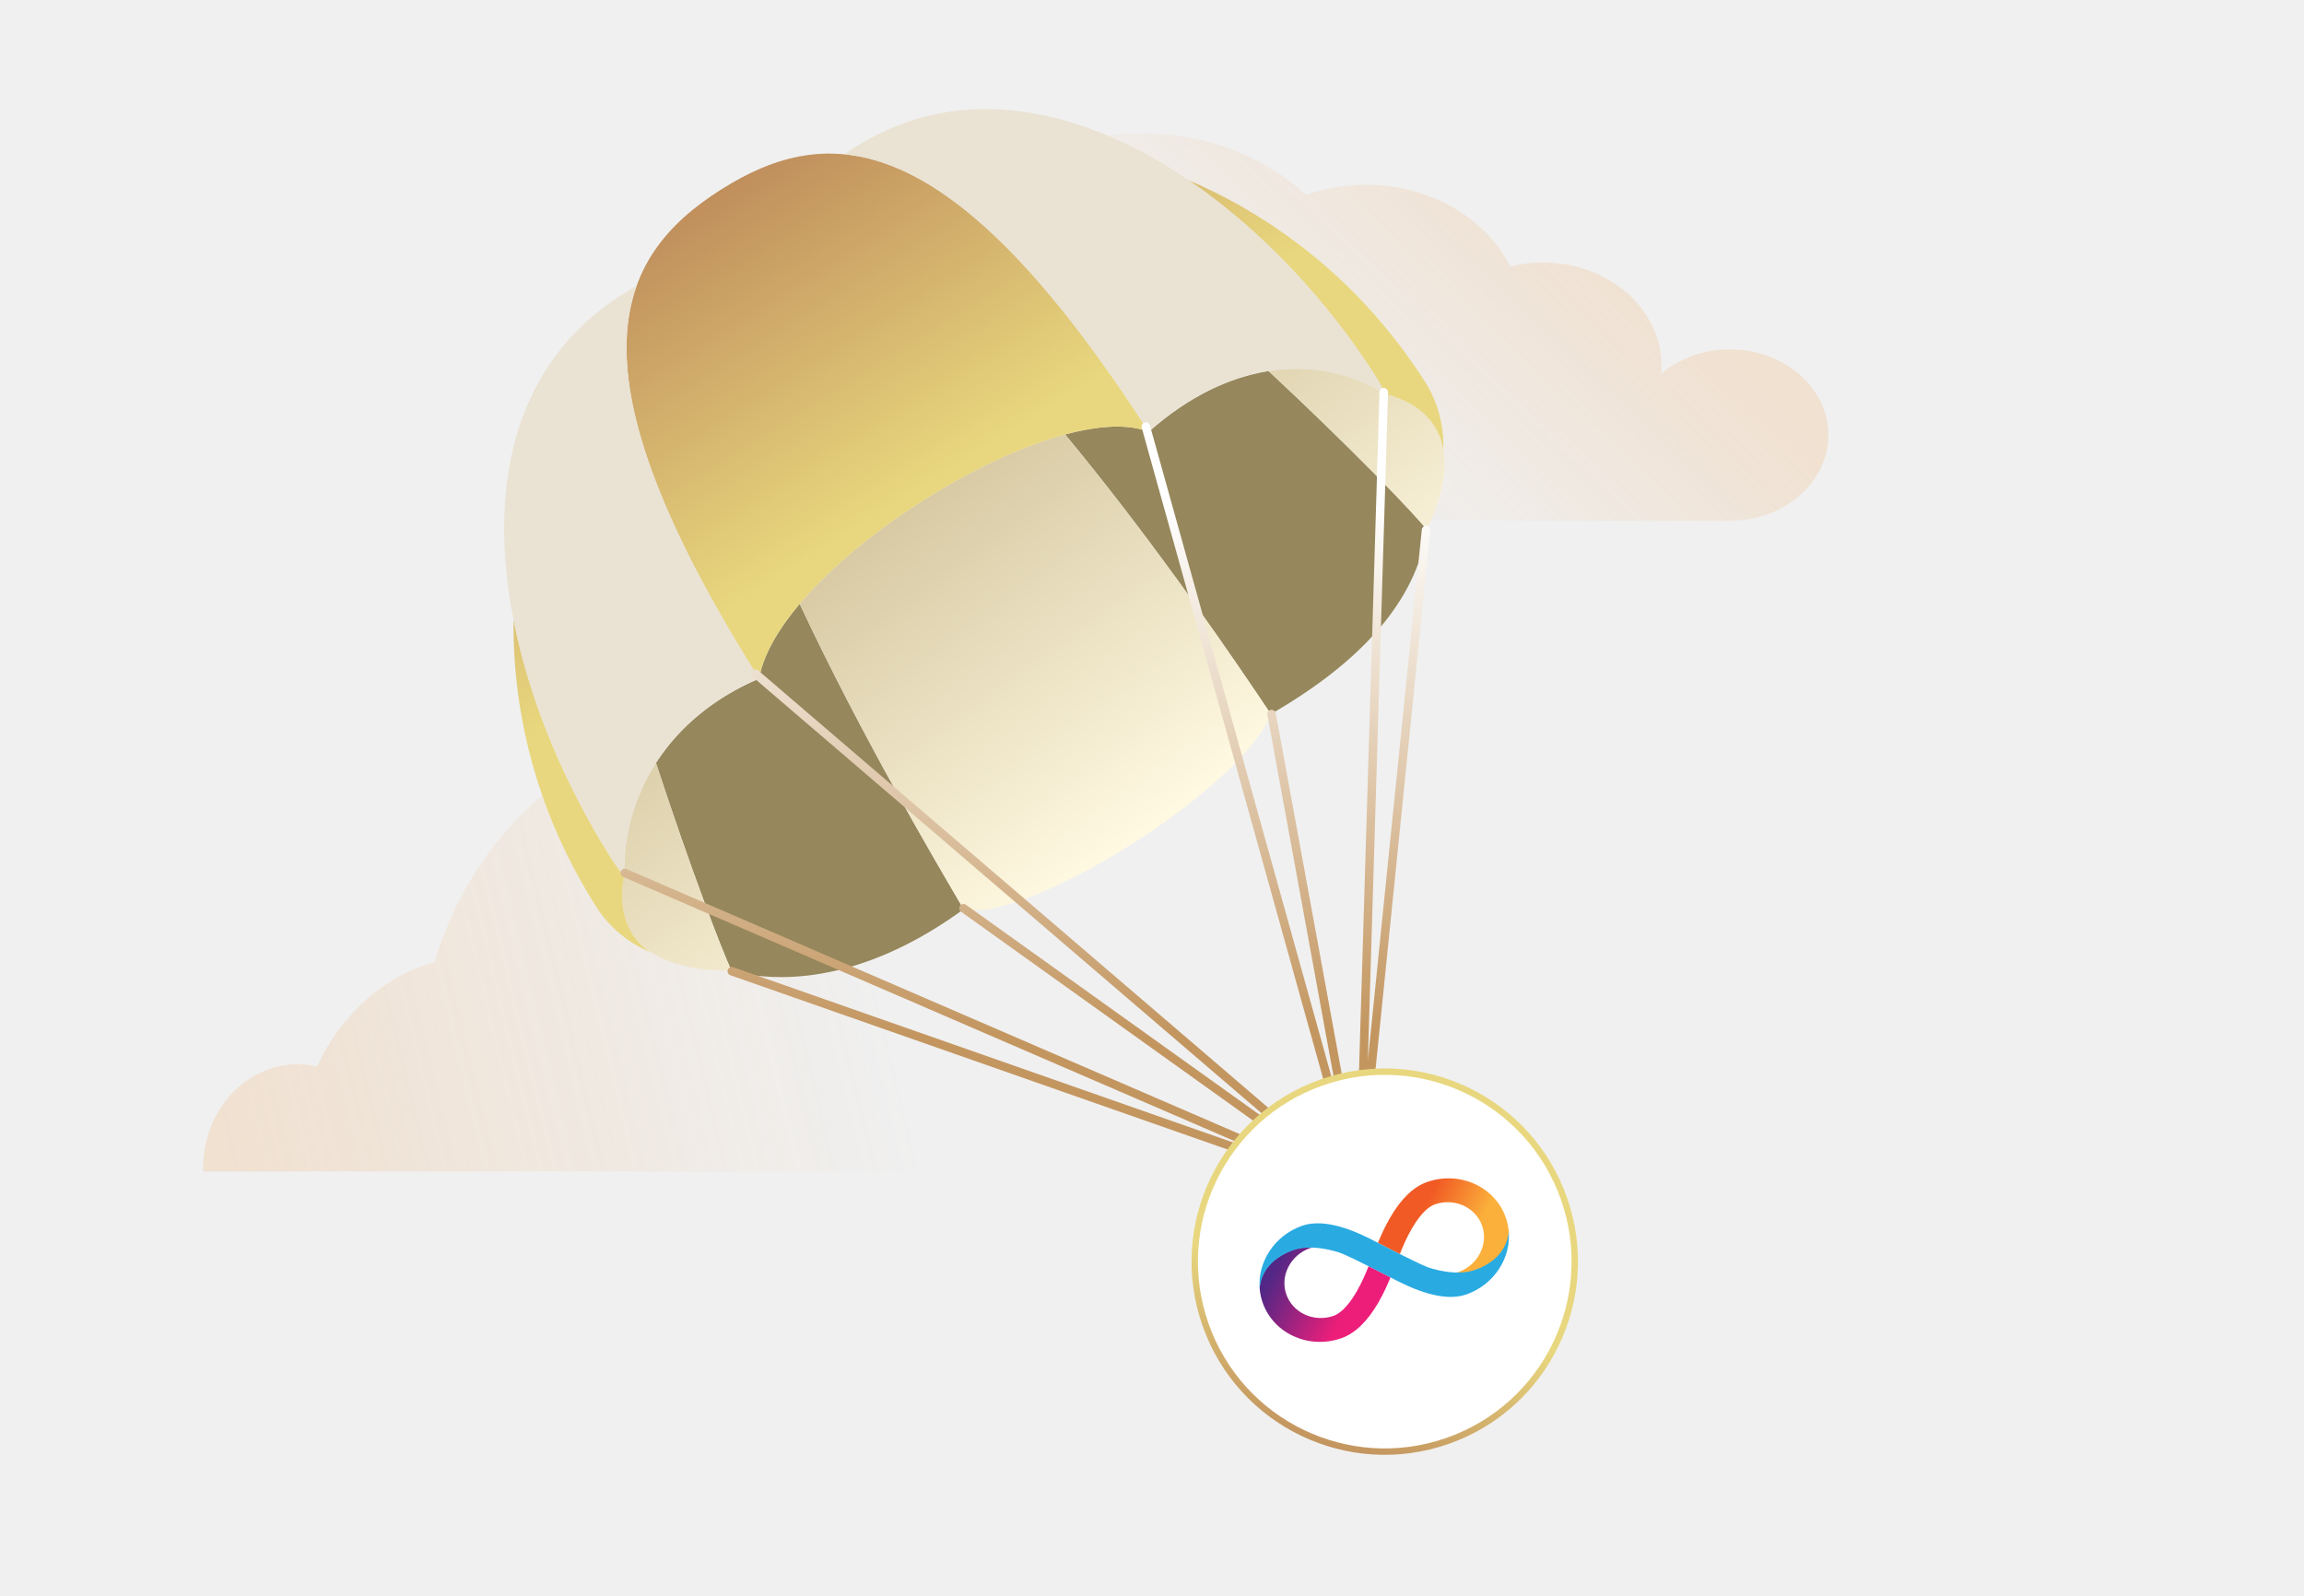
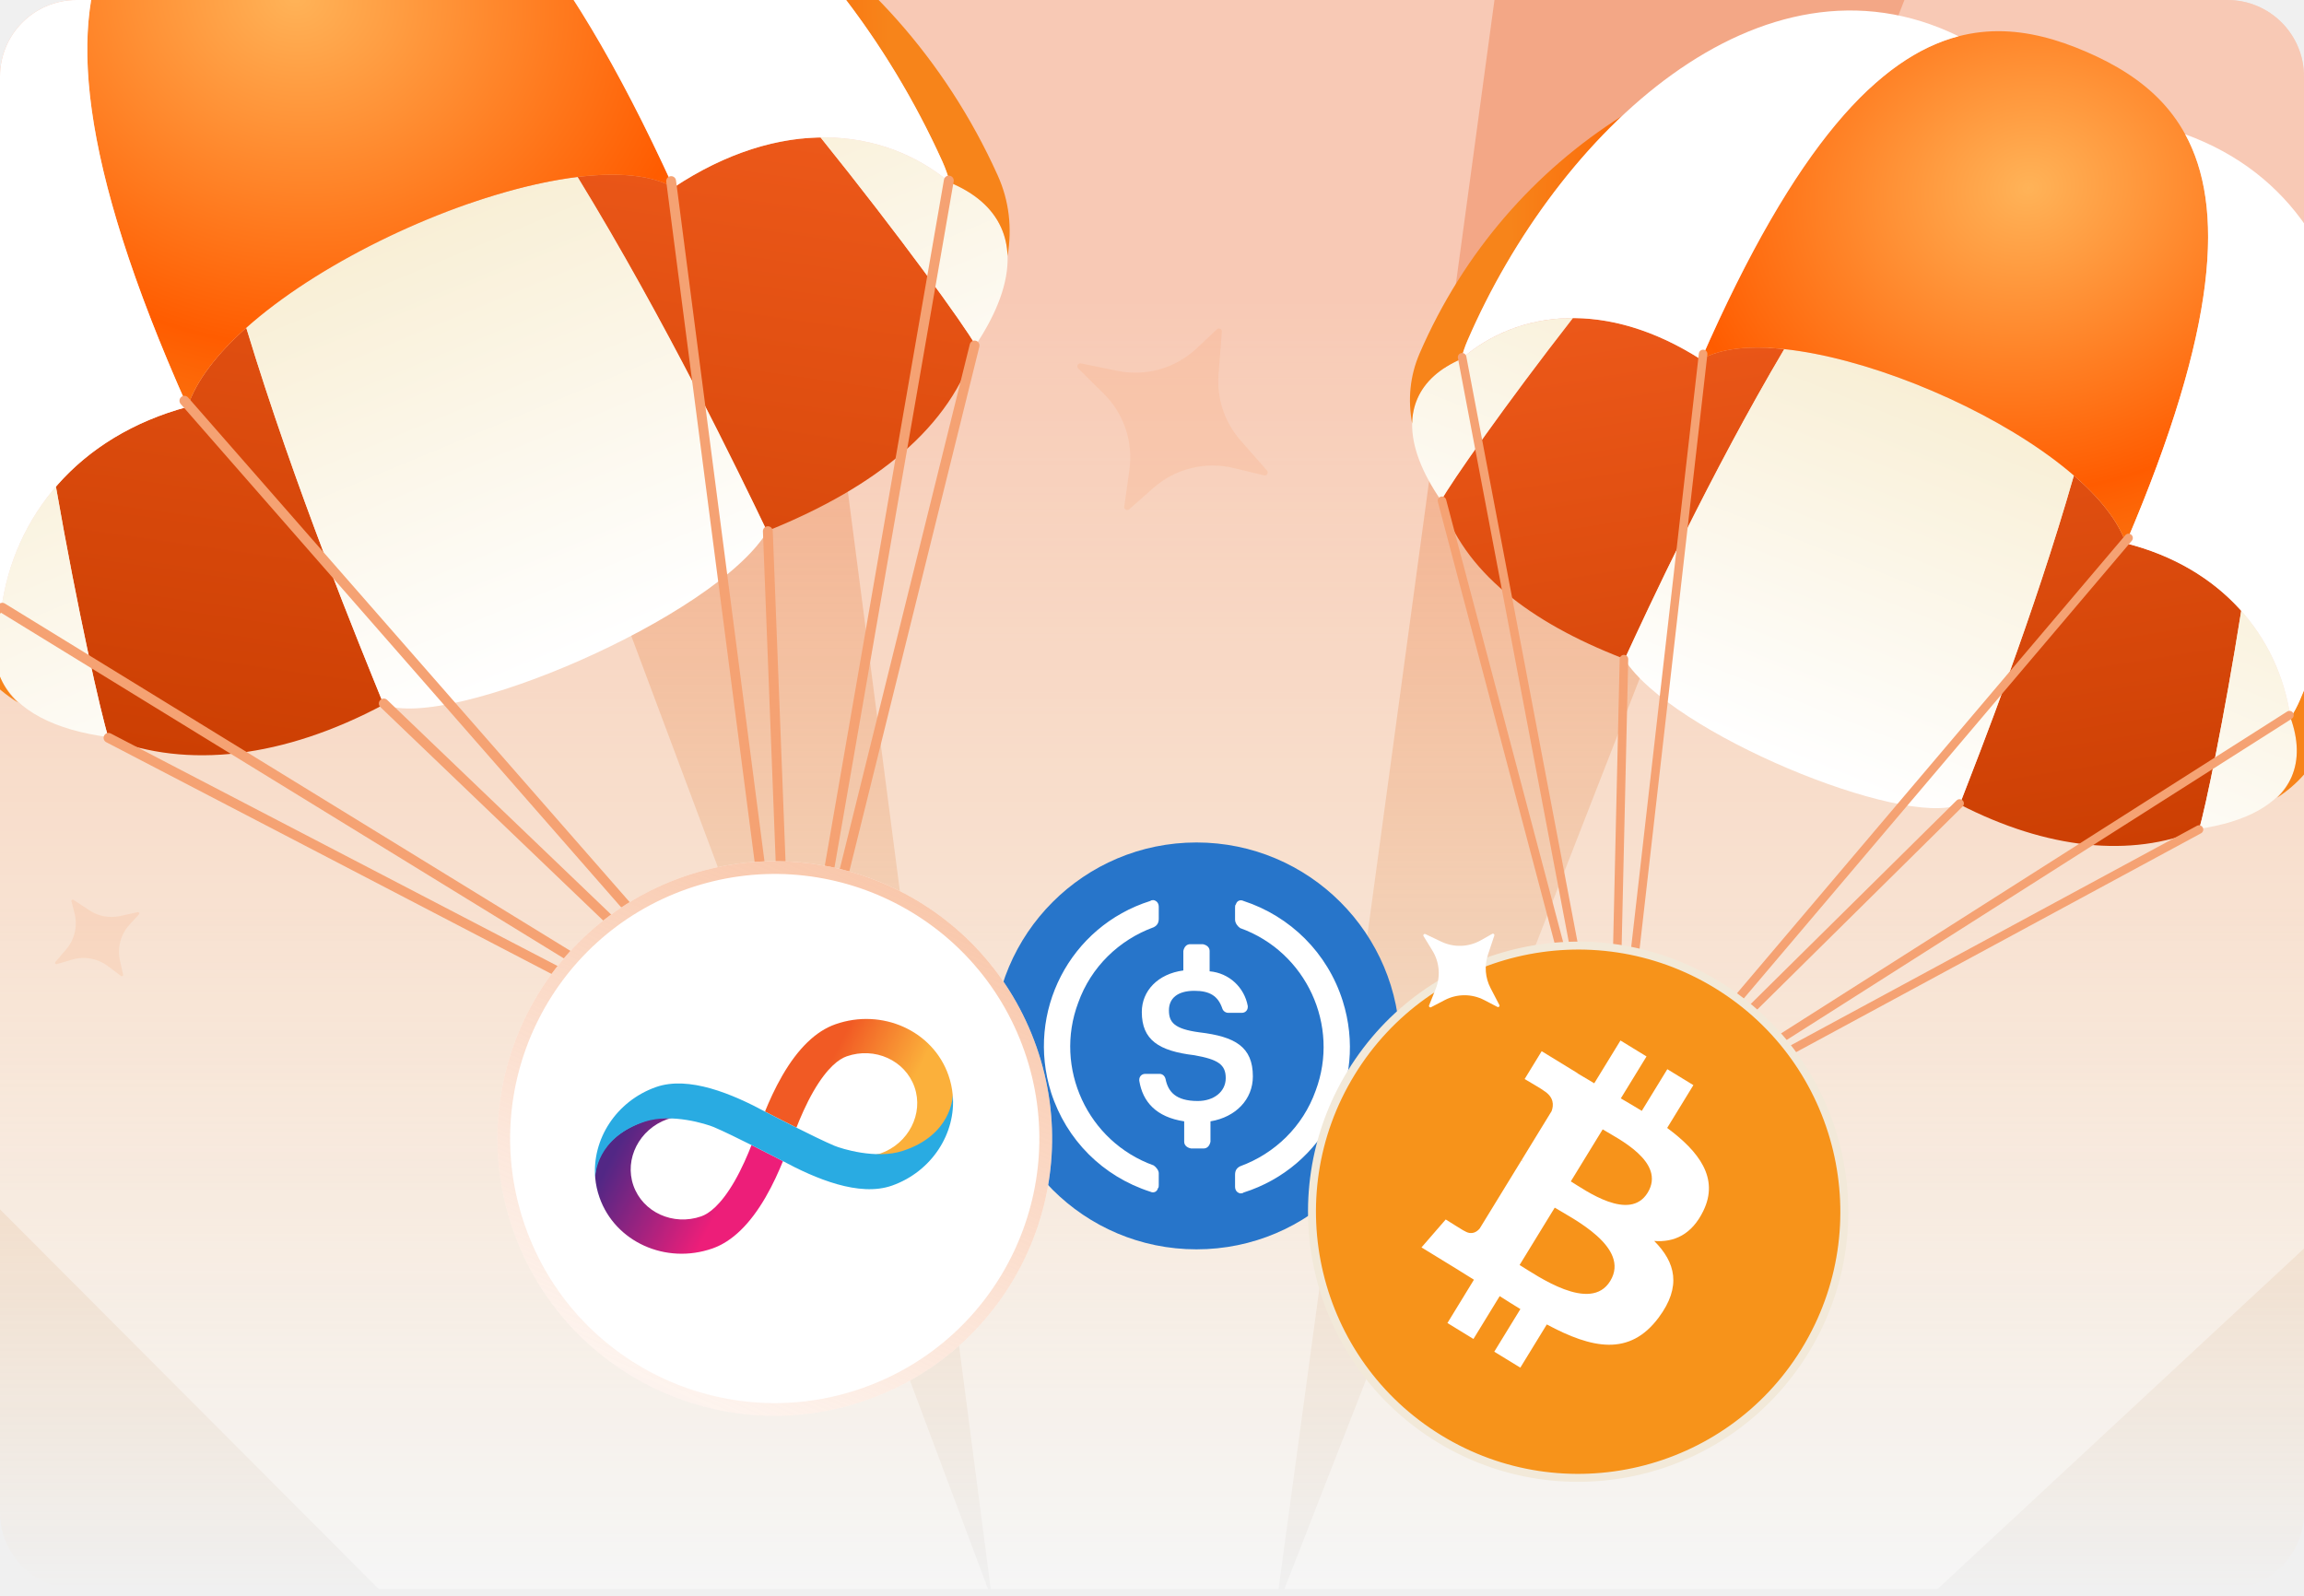
<svg xmlns="http://www.w3.org/2000/svg" width="361" height="250" viewBox="0 0 361 250" fill="none">
-   <g clip-path="url(#clip0_7000_20280)">
-     <path opacity="0.2" d="M271.043 54.756C266.846 54.756 263.046 56.219 260.265 58.586C260.301 58.174 260.337 57.762 260.337 57.343C260.337 48.389 251.996 41.131 241.708 41.131C239.95 41.131 238.255 41.357 236.643 41.754C232.792 34.208 224.111 28.943 214.012 28.943C210.688 28.943 207.519 29.517 204.622 30.552C198.258 24.624 189.202 20.914 179.145 20.914C159.887 20.914 144.276 34.499 144.276 51.259C144.276 68.018 159.887 81.604 179.145 81.604C179.174 81.604 179.203 81.602 179.232 81.602H271.043C279.527 81.602 286.402 75.65 286.467 68.284V68.179C286.467 60.764 279.563 54.756 271.043 54.756Z" fill="url(#paint0_linear_7000_20280)" />
-     <path opacity="0.2" d="M243.348 168.497C240.66 168.497 238.143 169.296 235.967 170.672C231.72 165.061 225.344 161.474 218.189 161.474C212.615 161.474 207.502 163.643 203.504 167.251C198.848 156.904 189.162 149.789 177.963 149.789C172.291 149.789 167.011 151.621 162.572 154.765C157.328 131.087 137.942 113.506 114.816 113.506C93.015 113.506 74.54 129.132 68.1 150.76C60.025 153.022 53.348 159.093 49.689 167.119C48.709 166.895 47.696 166.775 46.657 166.775C38.455 166.775 31.808 174.093 31.808 183.12C31.808 183.276 31.824 183.427 31.828 183.581H258.141C257.553 175.144 251.162 168.497 243.348 168.497Z" fill="url(#paint1_linear_7000_20280)" />
-     <path fill-rule="evenodd" clip-rule="evenodd" d="M199.158 111.957C194.306 104.722 181.501 85.688 166.892 68.087C172.142 66.674 176.748 66.388 179.984 67.666L179.984 67.665C186.195 62.145 192.632 59.113 198.76 58.14C211.215 69.742 221.644 80.509 223.564 83.016C221.868 94.477 212.839 103.925 199.431 111.72L199.158 111.957ZM118.937 106.342C119.568 102.691 121.885 98.668 125.296 94.631C134.942 115.257 146.559 134.893 150.98 142.479C138.601 151.534 125.818 154.915 114.672 152.209C113.26 149.357 108.005 135.551 102.784 119.549C106.34 114.021 111.761 109.399 118.937 106.342ZM98.255 57.088L98.255 57.088C98.623 62.519 98.622 62.517 98.255 57.088ZM144.138 28.091C147.84 30.147 147.84 30.147 144.138 28.091L144.138 28.091Z" fill="#96875C" />
-     <path fill-rule="evenodd" clip-rule="evenodd" d="M125.296 94.63C134.882 83.278 153.112 71.798 166.893 68.086C181.503 85.689 194.307 104.722 199.158 111.956C193.841 124.414 160.336 144.767 150.981 142.478C146.559 134.892 134.939 115.251 125.296 94.63ZM102.905 119.92C108.023 135.57 113.146 149.049 114.62 152.101C107.26 152.171 101.785 150.318 99.087 146.357C97.509 143.877 97.125 140.773 97.8 137.215C97.71 130.934 99.377 124.902 102.705 119.673L102.784 119.549L102.905 119.92ZM216.987 61.705C220.503 62.607 223.157 64.274 224.736 66.752L224.842 66.924L224.934 67.076L225.021 67.23L225.106 67.384L225.187 67.541L225.278 67.722L225.352 67.879L225.424 68.039L225.493 68.196L225.55 68.336L225.613 68.497L225.673 68.657L225.691 68.709C225.728 68.811 225.764 68.915 225.798 69.019L225.85 69.187L225.865 69.238C225.903 69.364 225.937 69.491 225.971 69.618L226.013 69.788L226.026 69.842C226.047 69.935 226.068 70.028 226.087 70.121L226.124 70.302L226.146 70.424C226.782 73.956 225.848 78.246 223.565 83.014C221.645 80.509 211.216 69.741 198.761 58.14C205.425 57.081 211.729 58.455 216.987 61.705Z" fill="url(#paint2_linear_7000_20280)" />
-     <path fill-rule="evenodd" clip-rule="evenodd" d="M186.237 28.243C200.87 34.494 213.96 45.201 223.268 59.818C225.332 63.058 226.236 66.639 226.151 70.446C225.911 69.101 225.444 67.863 224.736 66.752C223.157 64.273 220.503 62.608 216.987 61.704C216.598 60.787 216.125 59.886 215.567 59.01C208.015 47.151 197.7 36.04 186.237 28.243ZM80.461 97.1C83.02 110.157 88.736 123.447 95.958 134.787C96.516 135.664 97.133 136.474 97.8 137.215C97.125 140.774 97.509 143.878 99.087 146.357C99.795 147.468 100.719 148.416 101.838 149.204C98.347 147.663 95.482 145.325 93.418 142.084C84.476 128.042 80.291 112.382 80.461 97.1ZM118.937 106.342C88.242 57.685 96.255 40.3 112.975 29.708C129.694 19.116 148.877 19.27 179.985 67.664C165.238 61.836 122.02 88.526 118.937 106.342Z" fill="url(#paint3_linear_7000_20280)" />
-     <path fill-rule="evenodd" clip-rule="evenodd" d="M99.741 44.821C95.478 56.757 99.23 75.105 118.937 106.341C104.936 112.306 97.614 124.229 97.8 137.215C97.132 136.474 96.516 135.664 95.958 134.788C77.068 105.124 68.48 62.126 99.741 44.821ZM132.315 24.184C160.505 4.374 196.677 29.345 215.567 59.01C216.125 59.887 216.598 60.786 216.987 61.706C206.895 55.466 192.948 56.14 179.984 67.665C160.013 36.596 144.957 25.409 132.315 24.184Z" fill="#EAE2D3" />
-     <path fill-rule="evenodd" clip-rule="evenodd" d="M200.967 177.276L151.359 141.786C151.06 141.572 150.643 141.641 150.428 141.939C150.213 142.239 150.282 142.654 150.581 142.87L206.993 183.227L98.167 136.188C97.829 136.042 97.435 136.198 97.288 136.534C97.142 136.872 97.297 137.264 97.636 137.411L196.985 180.352L114.887 151.569C114.54 151.446 114.158 151.628 114.036 151.976C113.914 152.323 114.097 152.703 114.445 152.825L212.681 187.267L212.682 187.267L212.685 187.268L212.688 187.269L212.692 187.271L212.694 187.272L212.695 187.272L212.698 187.273L212.7 187.274L212.703 187.275L212.709 187.276L212.71 187.277L212.711 187.277L212.714 187.278L212.716 187.278L212.719 187.28L212.725 187.281L212.727 187.282L212.73 187.283L212.73 187.283L212.735 187.284L212.745 187.287L212.751 187.288L212.765 187.292L212.767 187.292L212.768 187.293L212.774 187.294L212.784 187.296L212.79 187.297L212.79 187.297L212.792 187.297L212.8 187.299L212.806 187.3L212.808 187.3L212.809 187.3L212.817 187.301L212.822 187.302L212.824 187.302L212.827 187.303L212.828 187.303L212.828 187.303L212.833 187.304L212.837 187.304L212.84 187.305L212.843 187.305L212.844 187.305L212.846 187.305L212.849 187.305L212.853 187.306L212.856 187.306L212.859 187.306L212.86 187.306L212.863 187.307L212.866 187.307L212.869 187.307L212.873 187.307L212.875 187.307L212.876 187.308L212.879 187.308L212.882 187.308L212.885 187.308L212.89 187.308L212.891 187.308L212.892 187.308L212.897 187.308L212.898 187.308L212.901 187.308L212.906 187.308L212.907 187.308L212.91 187.309L212.914 187.308L212.916 187.308L212.917 187.308L212.922 187.308L212.923 187.308L212.926 187.308L212.932 187.308L212.933 187.308L212.938 187.308L212.941 187.308L212.942 187.308L212.948 187.308L212.948 187.308L212.949 187.307L212.955 187.307L212.957 187.307L212.96 187.307L212.963 187.307L212.965 187.307L212.968 187.306L212.971 187.306L212.973 187.306L212.976 187.306L212.977 187.305L212.982 187.305L212.987 187.305L212.99 187.304L212.992 187.304L212.993 187.304C213.036 187.299 213.076 187.29 213.116 187.277L213.116 187.277L213.117 187.277L213.126 187.274L213.129 187.273L213.132 187.272L213.138 187.27L213.141 187.269L213.142 187.268L213.148 187.266L213.164 187.26C213.168 187.258 213.174 187.256 213.179 187.254L213.187 187.25L213.193 187.247L213.202 187.243L213.203 187.242L213.203 187.242L213.209 187.24L213.217 187.236L213.218 187.235L213.219 187.234L213.224 187.233L213.225 187.232L213.227 187.231L213.23 187.229L213.233 187.227L213.236 187.226L213.237 187.225L213.238 187.224L213.24 187.224L213.243 187.222L213.247 187.219L213.25 187.218L213.252 187.217L213.253 187.216L213.253 187.216L213.257 187.213L213.262 187.211L213.265 187.209L213.268 187.207L213.272 187.205L213.275 187.202L213.278 187.2L213.282 187.198L213.285 187.196L213.29 187.193L213.292 187.191L213.295 187.189L213.298 187.187L213.303 187.184L213.306 187.181L213.309 187.179L213.311 187.177L213.316 187.174L213.32 187.171L213.322 187.17L213.323 187.168L213.329 187.164L213.332 187.162C213.349 187.153 213.365 187.144 213.383 187.134L213.393 187.128L213.395 187.126L213.396 187.126L213.406 187.119L213.406 187.119C213.49 187.064 213.561 186.99 213.614 186.901L213.614 186.899L213.615 186.896L213.619 186.89L213.621 186.888L213.622 186.885L213.627 186.876L213.627 186.875C213.653 186.826 213.673 186.773 213.687 186.717L213.69 186.702C213.7 186.66 213.704 186.618 213.704 186.575L213.752 184.994L224.101 83.131C224.138 82.766 223.871 82.438 223.504 82.402C223.138 82.364 222.811 82.63 222.773 82.996L214.32 166.199L217.482 61.482C217.492 61.115 217.203 60.807 216.834 60.797C216.466 60.785 216.158 61.075 216.146 61.442L212.541 180.892L199.895 111.776C199.828 111.415 199.48 111.174 199.118 111.241C198.756 111.307 198.515 111.654 198.581 112.016L209.612 172.307L180.178 66.67C180.079 66.316 179.711 66.108 179.356 66.207C179.001 66.304 178.793 66.671 178.891 67.026L211.682 184.708L118.823 105.082C118.544 104.842 118.122 104.874 117.882 105.152C117.642 105.432 117.673 105.852 117.953 106.091L200.967 177.276Z" fill="url(#paint4_linear_7000_20280)" />
-     <g clip-path="url(#clip1_7000_20280)">
-       <circle cx="216.969" cy="197.703" r="29.766" transform="rotate(-19.2943 216.969 197.703)" fill="white" stroke="url(#paint5_linear_7000_20280)" />
-       <path d="M223.595 185.229C221.466 185.975 219.519 187.856 217.802 190.82C216.988 192.225 216.357 193.645 215.902 194.764C215.902 194.764 215.902 194.764 215.911 194.768L215.909 194.761C215.909 194.761 217.543 195.614 219.335 196.514C219.755 195.443 220.381 193.966 221.198 192.546C222.725 189.911 224.008 189.018 224.821 188.733C227.883 187.661 231.202 189.168 232.224 192.089C233.24 194.99 231.579 198.24 228.531 199.329C228.392 199.377 228.207 199.42 227.966 199.454C228.99 199.517 230.044 199.453 230.957 199.134C236.564 197.171 236.408 193.205 236.39 192.92C236.327 192.208 236.172 191.492 235.925 190.786C234.229 185.941 228.693 183.445 223.595 185.229Z" fill="url(#paint6_linear_7000_20280)" />
-       <path d="M210.176 209.702C212.305 208.956 214.252 207.075 215.968 204.112C216.783 202.707 217.414 201.286 217.868 200.167C217.868 200.167 217.868 200.167 217.86 200.163L217.862 200.17C217.862 200.17 216.227 199.317 214.435 198.418C214.016 199.488 213.389 200.965 212.573 202.385C211.046 205.021 209.762 205.913 208.949 206.198C205.885 207.263 202.567 205.757 201.544 202.836C200.528 199.935 202.189 196.685 205.237 195.596C205.376 195.548 205.562 195.504 205.802 195.471C204.778 195.408 203.724 195.472 202.812 195.791C197.204 197.754 197.367 201.718 197.376 201.998C197.442 202.717 197.594 203.427 197.841 204.133C199.541 208.99 205.077 211.487 210.176 209.702Z" fill="url(#paint7_linear_7000_20280)" />
-       <path d="M230.918 199.06C228.023 199.993 224.265 198.822 223.464 198.485C221.392 197.611 216.412 195.028 216.021 194.824C212.34 192.833 207.594 190.831 204.01 192.086L204.003 192.088L203.996 192.09C199.652 193.633 197.006 197.802 197.377 201.998C197.361 201.72 197.517 197.565 202.826 195.851C205.721 194.918 209.504 196.117 210.311 196.452C212.384 197.326 217.363 199.908 217.754 200.113C221.433 202.097 226.179 204.099 229.763 202.845L229.77 202.842L229.777 202.84C234.121 201.297 236.773 197.126 236.396 192.932C236.405 193.213 236.231 197.338 230.918 199.06Z" fill="#29ABE2" />
+   <g clip-path="url(#clip0_8159_139081)">
+     <rect width="361" height="249" rx="12" fill="url(#paint0_linear_8159_139081)" fill-opacity="0.7" />
+     <g opacity="0.64">
+       <path opacity="0.6" d="M217.302 416.242L-398.241 132.549L-345.989 33.478L233.83 409.748L217.302 416.242Z" fill="white" />
+       <path opacity="0.6" d="M143.697 416.242L759.24 132.549L706.988 33.478L127.17 409.748L143.697 416.242Z" fill="white" />
+       <path opacity="0.6" d="M178.778 407.614L255.812 -159.361L102.186 -158.513L178.778 429.915L178.778 407.614Z" fill="white" />
+       <path opacity="0.6" d="M187.259 377.27L-191.005 -2L8.499 -141.955L204.459 381.686L187.259 377.27Z" fill="white" />
+       <path opacity="0.6" d="M167.545 375.448L627.995 -52.499L353.497 -141.245L150.285 379.624L167.545 375.448Z" fill="white" />
    </g>
+     <g clip-path="url(#clip1_8159_139081)">
+       <circle cx="187.472" cy="163.898" r="31.879" fill="#2775CA" />
+       <path d="M196.304 168.68C196.304 164.031 193.514 162.437 187.935 161.773C183.95 161.241 183.153 160.179 183.153 158.319C183.153 156.459 184.482 155.264 187.138 155.264C189.529 155.264 190.858 156.061 191.522 158.053C191.655 158.452 192.053 158.717 192.452 158.717H194.577C195.108 158.717 195.507 158.319 195.507 157.788V157.655C194.975 154.732 192.584 152.474 189.529 152.209V149.021C189.529 148.489 189.131 148.091 188.467 147.958H186.474C185.943 147.958 185.544 148.356 185.411 149.021V152.076C181.426 152.607 178.903 155.264 178.903 158.585C178.903 162.968 181.559 164.695 187.138 165.359C190.858 166.023 192.053 166.82 192.053 168.945C192.053 171.071 190.193 172.532 187.67 172.532C184.216 172.532 183.02 171.071 182.622 169.078C182.489 168.547 182.091 168.281 181.692 168.281H179.434C178.903 168.281 178.504 168.68 178.504 169.211V169.344C179.036 172.665 181.161 175.055 185.544 175.72V178.908C185.544 179.439 185.943 179.837 186.607 179.97H188.599C189.131 179.97 189.529 179.572 189.662 178.908V175.72C193.647 175.055 196.304 172.266 196.304 168.68Z" fill="white" />
+       <path d="M180.763 182.627C170.402 178.908 165.088 167.352 168.941 157.124C170.933 151.545 175.317 147.294 180.763 145.302C181.294 145.036 181.559 144.638 181.559 143.973V142.114C181.559 141.582 181.294 141.184 180.763 141.051C180.63 141.051 180.364 141.051 180.231 141.184C167.612 145.169 160.705 158.585 164.69 171.204C167.081 178.642 172.793 184.354 180.231 186.745C180.763 187.01 181.294 186.745 181.427 186.213C181.559 186.081 181.559 185.948 181.559 185.682V183.823C181.559 183.424 181.161 182.893 180.763 182.627ZM194.843 141.184C194.311 140.918 193.78 141.184 193.647 141.715C193.514 141.848 193.514 141.981 193.514 142.247V144.106C193.514 144.638 193.913 145.169 194.311 145.435C204.672 149.154 209.985 160.71 206.133 170.938C204.141 176.517 199.757 180.768 194.311 182.76C193.78 183.026 193.514 183.424 193.514 184.088V185.948C193.514 186.479 193.78 186.878 194.311 187.01C194.444 187.01 194.71 187.01 194.843 186.878C207.461 182.893 214.369 169.477 210.384 156.858C207.993 149.287 202.148 143.575 194.843 141.184Z" fill="white" />
+     </g>
+     <path fill-rule="evenodd" clip-rule="evenodd" d="M254.536 103.336C258.199 95.39 267.876 74.48 279.566 54.708C274.144 54.131 269.538 54.571 266.536 56.35L266.536 56.348C259.515 51.845 252.663 49.848 246.441 49.847C235.937 63.324 227.309 75.654 225.803 78.445C229.29 89.556 239.722 97.515 254.228 103.144L254.536 103.336ZM333.086 85.141C331.885 81.615 328.957 77.986 324.943 74.515C318.644 96.509 310.238 117.831 307.056 126.058C320.743 133.1 333.934 134.445 344.544 130.005C345.493 126.951 348.519 112.418 351.165 95.711C346.771 90.782 340.674 87.046 333.086 85.141ZM345.797 32.99L345.796 32.99C346.289 38.439 346.289 38.437 345.797 32.99ZM295.789 11.421C292.447 14.044 292.448 14.044 295.789 11.421L295.789 11.421Z" fill="url(#paint1_linear_8159_139081)" />
+     <path fill-rule="evenodd" clip-rule="evenodd" d="M324.943 74.514C313.659 64.752 293.797 56.223 279.566 54.706C267.875 74.48 258.198 95.39 254.535 103.335C261.766 114.866 298.153 129.801 307.056 126.057C310.238 117.829 318.646 96.503 324.943 74.514ZM351.103 96.098C348.504 112.44 345.557 126.627 344.579 129.889C351.878 128.801 357.007 126.099 359.054 121.743C360.226 119.033 360.116 115.891 358.886 112.464C357.984 106.215 355.383 100.489 351.262 95.821L351.164 95.71L351.103 96.098ZM228.955 56.253C225.615 57.702 223.25 59.774 222.077 62.483L222 62.67L221.933 62.835L221.871 63.002L221.811 63.168L221.755 63.336L221.695 63.531L221.646 63.698L221.599 63.868L221.556 64.035L221.521 64.183L221.485 64.353L221.45 64.521L221.441 64.575C221.42 64.683 221.401 64.791 221.384 64.9L221.359 65.075L221.352 65.128C221.334 65.259 221.32 65.391 221.307 65.522L221.292 65.698L221.287 65.753C221.282 65.848 221.276 65.944 221.271 66.04L221.263 66.225L221.26 66.35C221.188 69.956 222.789 74.068 225.802 78.442C227.308 75.653 235.937 63.323 246.44 49.846C239.674 49.843 233.649 52.199 228.955 56.253Z" fill="url(#paint2_linear_8159_139081)" />
+     <path fill-rule="evenodd" clip-rule="evenodd" d="M254.125 18.195C240.621 26.703 229.349 39.392 222.437 55.368C220.905 58.909 220.574 62.607 221.259 66.373C221.284 64.999 221.552 63.697 222.078 62.483C223.25 59.774 225.615 57.703 228.954 56.252C229.195 55.28 229.521 54.312 229.936 53.354C235.543 40.392 244.004 27.739 254.125 18.195ZM369.728 69.912C369.253 83.278 365.69 97.371 360.327 109.765C359.913 110.724 359.43 111.624 358.886 112.465C360.116 115.892 360.226 119.034 359.054 121.743C358.528 122.958 357.763 124.044 356.779 125.003C359.993 122.924 362.461 120.152 363.993 116.609C370.633 101.262 372.307 85.057 369.728 69.912ZM333.086 85.141C355.806 32.006 345.129 16.008 326.902 8.123C308.675 0.238 289.705 3.409 266.535 56.348C280.218 48.241 327.223 67.938 333.086 85.141Z" fill="url(#paint3_radial_8159_139081)" />
+     <path fill-rule="evenodd" clip-rule="evenodd" d="M342.39 21.044C348.494 32.223 347.673 51.029 333.086 85.139C347.891 88.858 357.022 99.543 358.886 112.465C359.43 111.624 359.913 110.723 360.328 109.765C374.354 77.344 376.075 33.305 342.39 21.044ZM306.88 5.681C275.841 -9.55 243.962 20.931 229.936 53.353C229.521 54.312 229.195 55.279 228.955 56.253C237.964 48.471 251.88 46.946 266.535 56.348C281.41 22.361 294.554 8.887 306.88 5.681Z" fill="white" />
+     <path fill-rule="evenodd" clip-rule="evenodd" d="M263.048 168.467L306.573 125.429C306.835 125.17 307.259 125.172 307.519 125.434C307.779 125.699 307.777 126.121 307.514 126.382L258.02 175.323L358.362 111.502C358.674 111.304 359.088 111.397 359.286 111.708C359.484 112.02 359.392 112.434 359.081 112.633L267.477 170.894L344.231 129.403C344.556 129.226 344.962 129.347 345.138 129.673C345.314 129.998 345.192 130.404 344.867 130.58L253.025 180.228L253.024 180.229L253.021 180.231L253.018 180.232L253.014 180.234L253.013 180.235L253.011 180.236L253.009 180.237L253.007 180.238L253.005 180.24L252.999 180.242L252.998 180.243L252.996 180.244L252.994 180.245L252.992 180.246L252.99 180.247L252.984 180.25L252.981 180.251L252.978 180.252L252.979 180.252L252.974 180.254L252.965 180.259L252.959 180.261L252.945 180.267L252.944 180.267L252.942 180.268L252.937 180.27L252.927 180.274L252.921 180.276L252.921 180.276L252.92 180.276L252.912 180.279L252.906 180.281L252.905 180.281L252.903 180.282L252.896 180.284L252.89 180.286L252.889 180.286L252.886 180.287L252.885 180.288L252.885 180.288L252.881 180.289L252.876 180.29L252.873 180.291L252.871 180.292L252.869 180.292L252.868 180.292L252.865 180.293L252.861 180.294L252.858 180.295L252.855 180.296L252.854 180.296L252.851 180.297L252.848 180.297L252.845 180.298L252.841 180.299L252.839 180.299L252.838 180.3L252.835 180.3L252.832 180.301L252.829 180.301L252.825 180.302L252.823 180.303L252.822 180.303L252.818 180.304L252.816 180.304L252.813 180.304L252.809 180.305L252.808 180.305L252.805 180.306L252.8 180.307L252.799 180.307L252.797 180.307L252.793 180.308L252.792 180.308L252.789 180.308L252.783 180.309L252.782 180.309L252.777 180.31L252.774 180.31L252.773 180.31L252.767 180.311L252.767 180.311L252.766 180.311L252.76 180.312L252.758 180.312L252.755 180.312L252.752 180.312L252.749 180.313L252.747 180.313L252.744 180.313L252.742 180.313L252.739 180.313L252.738 180.313L252.733 180.314L252.727 180.314L252.724 180.314L252.723 180.314L252.722 180.314C252.679 180.316 252.637 180.314 252.596 180.307L252.596 180.307L252.594 180.307L252.585 180.306L252.582 180.305L252.579 180.304L252.573 180.304L252.57 180.303L252.568 180.302L252.562 180.301L252.546 180.298C252.541 180.297 252.535 180.295 252.53 180.294L252.521 180.291L252.515 180.29L252.505 180.287L252.504 180.287L252.504 180.286L252.498 180.285L252.49 180.282L252.488 180.282L252.487 180.281L252.482 180.28L252.48 180.279L252.479 180.278L252.476 180.278L252.472 180.276L252.469 180.276L252.468 180.274L252.466 180.274L252.465 180.274L252.461 180.272L252.457 180.27L252.454 180.269L252.452 180.269L252.45 180.268L252.45 180.268L252.446 180.266L252.441 180.264L252.438 180.263L252.435 180.262L252.43 180.26L252.427 180.258L252.423 180.256L252.419 180.255L252.415 180.253L252.411 180.251L252.407 180.25L252.404 180.248L252.401 180.246L252.396 180.244L252.393 180.242L252.39 180.24L252.387 180.239L252.382 180.236L252.377 180.234L252.375 180.233L252.373 180.232L252.367 180.228L252.364 180.227C252.345 180.221 252.328 180.214 252.309 180.207L252.298 180.202L252.296 180.201L252.294 180.201L252.283 180.196L252.283 180.196C252.192 180.154 252.11 180.092 252.044 180.012L252.043 180.01L252.041 180.007L252.036 180.002L252.034 180L252.033 179.998L252.027 179.99L252.027 179.988C251.993 179.944 251.964 179.894 251.942 179.841L251.937 179.826C251.92 179.786 251.909 179.745 251.903 179.703L251.605 178.14L225.29 78.643C225.196 78.286 225.409 77.918 225.766 77.825C226.123 77.729 226.489 77.942 226.584 78.299L248.078 159.571L228.43 56.108C228.362 55.746 228.599 55.395 228.964 55.327C229.326 55.258 229.677 55.497 229.746 55.859L252.158 173.878L253.778 103.272C253.787 102.903 254.094 102.61 254.463 102.619C254.832 102.627 255.125 102.933 255.117 103.304L253.704 164.894L266.187 55.39C266.229 55.023 266.561 54.758 266.928 54.801C267.295 54.842 267.559 55.173 267.518 55.542L253.61 177.531L333.001 83.871C333.24 83.589 333.662 83.554 333.944 83.793C334.226 84.032 334.261 84.455 334.022 84.736L263.048 168.467Z" fill="#F5A273" />
+     <g clip-path="url(#clip2_8159_139081)">
+       <path d="M282.831 211.664L282.723 211.84C270.65 231.338 245.072 237.434 225.488 225.441C205.854 213.415 199.683 187.742 211.712 168.107L211.712 168.107C223.738 148.466 249.412 142.296 269.048 154.322L269.048 154.322C288.69 166.35 294.859 192.025 282.831 211.664Z" fill="#F7931A" stroke="#F2E9D9" stroke-width="1.246" />
+       <path d="M266.89 189.739C269.387 184.619 266.206 180.442 261.218 176.753L265.326 170.046L261.242 167.547L257.243 174.077C256.17 173.419 255.06 172.769 253.956 172.123L257.983 165.55L253.902 163.051L249.794 169.755C248.9 169.232 248.021 168.717 247.175 168.199L247.187 168.177L241.557 164.727L238.887 169.088C238.887 169.088 241.938 170.877 241.854 170.901C243.507 171.914 243.457 173.204 243.107 174.129L238.428 181.769C238.541 181.84 238.687 181.935 238.842 182.062C238.705 181.979 238.561 181.889 238.41 181.799L231.853 192.502C231.462 192.978 230.648 193.62 229.491 192.914C229.515 192.993 226.523 191.096 226.523 191.096L222.726 195.475L228.039 198.729C229.027 199.336 229.99 199.948 230.942 200.539L226.789 207.323L230.867 209.822L234.978 203.11C236.083 203.819 237.161 204.491 238.22 205.139L234.127 211.818L238.21 214.318L242.359 207.547C249.464 211.357 255.327 212.571 259.871 206.49C263.532 201.596 262.508 197.785 259.185 194.463C262.291 194.708 265.071 193.491 266.892 189.741L266.891 189.739L266.89 189.739ZM252.295 200.745C249.192 205.816 240.865 199.923 238.096 198.231L243.602 189.244C246.369 190.94 255.533 195.458 252.295 200.745L252.295 200.745ZM258.162 186.902C255.336 191.513 248.426 186.541 246.121 185.13L251.114 176.979C253.419 178.391 261.108 182.092 258.162 186.902L258.162 186.902Z" fill="white" />
+     </g>
+     <path fill-rule="evenodd" clip-rule="evenodd" d="M120.208 83.295C115.845 74.209 104.32 50.297 90.497 27.733C96.733 26.97 102.046 27.394 105.536 29.389L105.537 29.387C113.543 24.073 121.399 21.649 128.567 21.535C140.909 36.87 151.07 50.917 152.855 54.104C149.039 66.966 137.167 76.323 120.559 83.069L120.208 83.295ZM29.397 63.755C30.718 59.672 34.025 55.439 38.586 51.368C46.238 76.589 56.306 100.998 60.12 110.416C44.482 118.776 29.311 120.563 17.01 115.64C15.862 112.14 12.114 95.454 8.764 76.257C13.736 70.5 20.692 66.087 29.397 63.755ZM13.815 3.912L13.815 3.912C13.346 10.197 13.346 10.195 13.815 3.912ZM71.029 -21.836C74.925 -18.874 74.925 -18.874 71.029 -21.836L71.029 -21.836Z" fill="url(#paint4_linear_8159_139081)" />
+     <path fill-rule="evenodd" clip-rule="evenodd" d="M38.587 51.367C51.408 39.92 74.133 29.737 90.498 27.732C104.322 50.299 115.845 74.21 120.208 83.296C112.087 96.709 70.443 114.569 60.121 110.416C56.306 100.997 46.237 76.583 38.587 51.367ZM8.842 76.702C12.132 95.48 15.782 111.768 16.968 115.509C8.54 114.387 2.583 111.368 0.147 106.386C-1.252 103.285 -1.183 99.664 0.173 95.696C1.098 88.481 3.992 81.838 8.654 76.386L8.765 76.257L8.842 76.702ZM148.824 28.6C152.697 30.208 155.459 32.553 156.859 35.652L156.951 35.866L157.031 36.055L157.106 36.246L157.177 36.436L157.245 36.629L157.319 36.852L157.378 37.044L157.435 37.239L157.487 37.43L157.53 37.6L157.575 37.795L157.618 37.989L157.63 38.051C157.656 38.174 157.68 38.298 157.701 38.424L157.733 38.624L157.742 38.686C157.765 38.837 157.783 38.988 157.802 39.139L157.821 39.341L157.828 39.404C157.836 39.514 157.845 39.625 157.852 39.734L157.864 39.947L157.87 40.092C158.019 44.244 156.248 49.01 152.856 54.103C151.071 50.917 140.909 36.87 128.567 21.535C136.361 21.41 143.344 24.015 148.824 28.6Z" fill="url(#paint5_linear_8159_139081)" />
+     <path fill-rule="evenodd" clip-rule="evenodd" d="M119.143 -14.785C134.852 -5.228 148.066 9.184 156.316 27.462C158.145 31.513 158.592 35.766 157.871 40.117C157.817 38.535 157.486 37.04 156.858 35.651C155.459 32.551 152.697 30.209 148.825 28.598C148.53 27.483 148.137 26.373 147.642 25.277C140.949 10.448 130.974 -3.974 119.143 -14.785ZM-13.085 46.875C-12.297 62.262 -7.937 78.431 -1.537 92.611C-1.042 93.708 -0.47 94.737 0.172 95.696C-1.183 99.664 -1.252 103.286 0.147 106.386C0.774 107.775 1.675 109.012 2.826 110.099C-0.913 107.762 -3.807 104.614 -5.636 100.561C-13.561 83.003 -15.782 64.367 -13.085 46.875ZM29.398 63.755C2.267 2.96 14.277 -15.661 35.13 -25.073C55.983 -34.485 77.893 -31.175 105.537 29.387C89.629 20.296 35.84 43.834 29.398 63.755Z" fill="url(#paint6_radial_8159_139081)" />
+     <path fill-rule="evenodd" clip-rule="evenodd" d="M17.523 -9.91C10.694 3.077 11.98 24.725 29.398 63.753C12.412 68.304 2.087 80.776 0.173 95.695C-0.47 94.736 -1.042 93.707 -1.536 92.611C-18.279 55.519 -21.056 4.822 17.523 -9.91ZM58.15 -28.247C93.629 -46.352 130.9 -11.817 147.642 25.276C148.137 26.374 148.53 27.482 148.825 28.599C138.306 19.798 122.249 18.293 105.537 29.387C87.79 -9.494 72.406 -24.777 58.15 -28.247Z" fill="white" />
+     <path fill-rule="evenodd" clip-rule="evenodd" d="M111.579 158.473L60.666 109.684C60.359 109.39 59.871 109.4 59.576 109.707C59.282 110.016 59.292 110.503 59.599 110.799L117.495 166.279L0.759 94.576C0.397 94.354 -0.079 94.469 -0.301 94.83C-0.524 95.194 -0.41 95.668 -0.048 95.892L106.522 161.349L17.36 114.941C16.983 114.743 16.517 114.89 16.32 115.269C16.124 115.646 16.271 116.112 16.648 116.308L123.337 171.84L123.338 171.841L123.342 171.842L123.345 171.844L123.35 171.846L123.351 171.847L123.353 171.848L123.356 171.85L123.358 171.85L123.361 171.852L123.367 171.855L123.369 171.856L123.37 171.857L123.373 171.858L123.375 171.859L123.378 171.861L123.385 171.863L123.388 171.865L123.391 171.866L123.391 171.866L123.396 171.868L123.407 171.873L123.414 171.876L123.43 171.883L123.431 171.883L123.433 171.884L123.439 171.886L123.451 171.89L123.457 171.892L123.457 171.892L123.459 171.893L123.469 171.896L123.475 171.898L123.477 171.898L123.478 171.899L123.486 171.902L123.493 171.903L123.495 171.904L123.498 171.905L123.5 171.905L123.5 171.905L123.504 171.907L123.509 171.908L123.513 171.909L123.516 171.91L123.518 171.91L123.519 171.911L123.523 171.911L123.528 171.913L123.531 171.913L123.534 171.914L123.536 171.914L123.539 171.915L123.542 171.916L123.546 171.916L123.551 171.918L123.552 171.918L123.554 171.918L123.557 171.919L123.561 171.92L123.564 171.92L123.569 171.921L123.571 171.921L123.572 171.922L123.577 171.923L123.579 171.923L123.582 171.923L123.587 171.924L123.589 171.924L123.592 171.925L123.597 171.926L123.599 171.926L123.601 171.926L123.606 171.927L123.607 171.927L123.611 171.927L123.617 171.928L123.619 171.928L123.624 171.929L123.627 171.929L123.629 171.929L123.636 171.93L123.636 171.93L123.637 171.93L123.644 171.931L123.646 171.931L123.649 171.931L123.653 171.931L123.656 171.932L123.659 171.932L123.663 171.932L123.664 171.932L123.668 171.932L123.669 171.932L123.675 171.933L123.681 171.933L123.685 171.933L123.686 171.933L123.688 171.933C123.737 171.934 123.786 171.931 123.833 171.923L123.833 171.923L123.834 171.922L123.845 171.921L123.848 171.92L123.852 171.919L123.859 171.918L123.862 171.917L123.864 171.916L123.871 171.915L123.891 171.911C123.896 171.909 123.903 171.908 123.908 171.906L123.919 171.903L123.926 171.901L123.937 171.898L123.939 171.897L123.939 171.897L123.946 171.895L123.955 171.892L123.956 171.891L123.958 171.891L123.964 171.889L123.965 171.888L123.967 171.887L123.971 171.886L123.974 171.885L123.978 171.884L123.98 171.882L123.982 171.882L123.983 171.882L123.987 171.88L123.992 171.878L123.996 171.877L123.998 171.875L124 171.875L124 171.875L124.005 171.872L124.01 171.87L124.014 171.869L124.018 171.867L124.023 171.865L124.027 171.863L124.031 171.861L124.036 171.859L124.04 171.857L124.045 171.855L124.049 171.853L124.052 171.851L124.056 171.849L124.062 171.846L124.065 171.844L124.069 171.842L124.073 171.84L124.078 171.837L124.084 171.834L124.086 171.833L124.088 171.831L124.095 171.828L124.099 171.826C124.12 171.819 124.14 171.811 124.162 171.802L124.174 171.796L124.176 171.795L124.178 171.795L124.191 171.789L124.191 171.788C124.295 171.739 124.389 171.666 124.464 171.572L124.464 171.571L124.466 171.567L124.472 171.561L124.474 171.559L124.476 171.556L124.483 171.547L124.483 171.545C124.521 171.493 124.553 171.436 124.577 171.374L124.583 171.357C124.602 171.31 124.613 171.262 124.62 171.214L124.934 169.409L153.45 54.323C153.552 53.91 153.3 53.491 152.887 53.389C152.474 53.286 152.057 53.538 151.953 53.951L128.662 147.955L149.427 28.423C149.499 28.004 149.219 27.604 148.798 27.532C148.379 27.459 147.98 27.741 147.906 28.16L124.221 164.509L121.08 83.208C121.063 82.783 120.705 82.451 120.279 82.468C119.854 82.484 119.522 82.842 119.538 83.269L122.278 154.188L105.921 28.277C105.866 27.855 105.479 27.556 105.057 27.612C104.635 27.666 104.337 28.052 104.392 28.476L122.614 168.743L29.474 62.291C29.194 61.97 28.706 61.938 28.386 62.217C28.065 62.498 28.033 62.986 28.313 63.306L111.579 158.473Z" fill="#F5A273" />
+     <g clip-path="url(#clip3_8159_139081)">
+       <circle cx="121.389" cy="178.412" r="43.45" transform="rotate(-19.2943 121.389 178.412)" fill="white" />
+       <circle cx="121.389" cy="178.412" r="42.45" transform="rotate(-19.2943 121.389 178.412)" stroke="url(#paint7_linear_8159_139081)" stroke-opacity="0.6" stroke-width="2" />
+       <path d="M130.902 160.504C127.845 161.574 125.05 164.275 122.586 168.529C121.416 170.546 120.51 172.585 119.858 174.191C119.858 174.191 119.858 174.191 119.871 174.197L119.867 174.188C119.867 174.188 122.214 175.412 124.787 176.703C125.389 175.167 126.288 173.047 127.46 171.008C129.652 167.224 131.495 165.943 132.662 165.534C137.058 163.995 141.822 166.158 143.29 170.351C144.748 174.516 142.364 179.181 137.988 180.745C137.788 180.814 137.522 180.876 137.176 180.924C138.647 181.015 140.16 180.923 141.47 180.465C149.52 177.647 149.296 171.953 149.27 171.545C149.179 170.523 148.957 169.494 148.603 168.48C146.168 161.526 138.221 157.942 130.902 160.504Z" fill="url(#paint8_linear_8159_139081)" />
+       <path d="M111.637 195.637C114.694 194.567 117.489 191.866 119.953 187.612C121.123 185.595 122.029 183.556 122.681 181.95C122.681 181.95 122.681 181.95 122.668 181.944L122.671 181.953C122.671 181.953 120.325 180.729 117.752 179.438C117.15 180.974 116.251 183.094 115.078 185.133C112.886 188.917 111.044 190.198 109.876 190.607C105.478 192.137 100.714 189.974 99.246 185.781C97.787 181.615 100.172 176.95 104.548 175.387C104.747 175.317 105.013 175.255 105.359 175.208C103.889 175.117 102.375 175.208 101.065 175.667C93.015 178.485 93.249 184.175 93.262 184.578C93.356 185.609 93.575 186.628 93.93 187.642C96.371 194.615 104.318 198.199 111.637 195.637Z" fill="url(#paint9_linear_8159_139081)" />
+       <path d="M141.414 180.359C137.258 181.699 131.864 180.018 130.714 179.534C127.738 178.279 120.59 174.572 120.029 174.278C114.744 171.42 107.93 168.546 102.785 170.347L102.775 170.35L102.766 170.354C96.529 172.568 92.731 178.553 93.263 184.577C93.24 184.178 93.465 178.213 101.086 175.753C105.242 174.413 110.672 176.134 111.831 176.615C114.807 177.869 121.955 181.577 122.517 181.871C127.797 184.719 134.612 187.594 139.757 185.792L139.766 185.789L139.776 185.786C146.013 183.571 149.82 177.583 149.279 171.563C149.292 171.965 149.042 177.887 141.414 180.359Z" fill="#29ABE2" />
+     </g>
+     <path d="M233.813 146.337C233.991 146.236 234.199 146.407 234.135 146.601L233.129 149.639C232.561 151.354 232.711 153.226 233.544 154.829L234.926 157.49C235.027 157.683 234.819 157.891 234.625 157.791L232.55 156.713C230.612 155.705 228.304 155.707 226.367 156.718L224.222 157.837C224.039 157.933 223.835 157.749 223.912 157.557L224.95 154.965C225.736 153.003 225.549 150.785 224.446 148.982L223.046 146.693C222.93 146.504 223.132 146.28 223.332 146.375L225.844 147.57C227.811 148.506 230.112 148.426 232.01 147.355L233.813 146.337Z" fill="white" />
+     <path opacity="0.16" d="M190.66 51.608C190.971 51.315 191.48 51.558 191.446 51.984L190.925 58.668C190.631 62.441 191.875 66.173 194.373 69.016L198.521 73.734C198.822 74.076 198.503 74.604 198.06 74.496L193.298 73.345C188.85 72.269 184.157 73.431 180.725 76.459L176.924 79.811C176.599 80.098 176.092 79.826 176.152 79.396L176.963 73.603C177.577 69.219 176.085 64.802 172.937 61.689L168.94 57.736C168.61 57.409 168.907 56.853 169.363 56.946L175.07 58.116C179.542 59.032 184.181 57.714 187.503 54.583L190.66 51.608Z" fill="#FB9458" />
+     <path opacity="0.15" d="M11.192 141.236C11.144 141.05 11.35 140.903 11.51 141.009L14.02 142.659C15.437 143.59 17.171 143.909 18.826 143.543L21.575 142.936C21.775 142.892 21.913 143.131 21.775 143.282L20.293 144.902C18.909 146.415 18.35 148.508 18.796 150.51L19.289 152.726C19.332 152.916 19.115 153.056 18.959 152.939L16.861 151.368C15.274 150.179 13.218 149.81 11.315 150.372L8.899 151.085C8.699 151.144 8.545 150.907 8.681 150.748L10.374 148.762C11.701 147.205 12.187 145.099 11.677 143.118L11.192 141.236Z" fill="#FB9458" />
  </g>
  <defs>
-     <linearGradient id="paint0_linear_7000_20280" x1="253.776" y1="40.914" x2="215.371" y2="81.604" gradientUnits="userSpaceOnUse">
-       <stop stop-color="#F0A354" />
-       <stop offset="1" stop-color="#F0A354" stop-opacity="0" />
+     <linearGradient id="paint0_linear_8159_139081" x1="73.945" y1="249" x2="73.945" y2="44.258" gradientUnits="userSpaceOnUse">
+       <stop stop-color="#FCA43D" stop-opacity="0" />
+       <stop offset="1" stop-color="#F58859" />
    </linearGradient>
-     <linearGradient id="paint1_linear_7000_20280" x1="34.619" y1="175.172" x2="136.99" y2="150.479" gradientUnits="userSpaceOnUse">
-       <stop stop-color="#F0A354" />
-       <stop offset="1" stop-color="#F0A354" stop-opacity="0" />
+     <linearGradient id="paint1_linear_8159_139081" x1="298.902" y1="138.18" x2="279.181" y2="14.06" gradientUnits="userSpaceOnUse">
+       <stop stop-color="#CC3F03" />
+       <stop offset="1" stop-color="#F66020" />
    </linearGradient>
-     <linearGradient id="paint2_linear_7000_20280" x1="151.816" y1="69.638" x2="190.181" y2="122.273" gradientUnits="userSpaceOnUse">
-       <stop stop-color="#D6C8A1" />
-       <stop offset="1" stop-color="#FFF9E2" />
-     </linearGradient>
-     <linearGradient id="paint3_linear_7000_20280" x1="141.686" y1="78.226" x2="99.8" y2="11.442" gradientUnits="userSpaceOnUse">
-       <stop stop-color="#E8D77E" />
-       <stop offset="1" stop-color="#B0724F" />
-     </linearGradient>
-     <linearGradient id="paint4_linear_7000_20280" x1="160.778" y1="162.008" x2="159.543" y2="80.195" gradientUnits="userSpaceOnUse">
-       <stop stop-color="#C39660" />
+     <linearGradient id="paint2_linear_8159_139081" x1="294.74" y1="53.875" x2="270.149" y2="115.844" gradientUnits="userSpaceOnUse">
+       <stop stop-color="#F8EED3" />
      <stop offset="1" stop-color="white" />
    </linearGradient>
-     <linearGradient id="paint5_linear_7000_20280" x1="212.141" y1="201.772" x2="190.703" y2="231.13" gradientUnits="userSpaceOnUse">
-       <stop stop-color="#E8D77E" />
-       <stop offset="1" stop-color="#B0724F" />
+     <radialGradient id="paint3_radial_8159_139081" cx="0" cy="0" r="1" gradientUnits="userSpaceOnUse" gradientTransform="translate(317.861 29.4715) rotate(167.316) scale(81.4186 69.4355)">
+       <stop stop-color="#FFB358" />
+       <stop offset="0.685" stop-color="#FF5C00" />
+       <stop offset="1" stop-color="#F7841A" />
+     </radialGradient>
+     <linearGradient id="paint4_linear_8159_139081" x1="69.732" y1="124.233" x2="90.207" y2="-19.096" gradientUnits="userSpaceOnUse">
+       <stop stop-color="#CC3F03" />
+       <stop offset="1" stop-color="#F66020" />
    </linearGradient>
-     <linearGradient id="paint6_linear_7000_20280" x1="219.186" y1="188.077" x2="236.049" y2="196.781" gradientUnits="userSpaceOnUse">
+     <linearGradient id="paint5_linear_8159_139081" x1="73.004" y1="27.048" x2="102.449" y2="97.986" gradientUnits="userSpaceOnUse">
+       <stop stop-color="#F8EED3" />
+       <stop offset="1" stop-color="white" />
+     </linearGradient>
+     <radialGradient id="paint6_radial_8159_139081" cx="0" cy="0" r="1" gradientUnits="userSpaceOnUse" gradientTransform="translate(45.9301 -0.645146) rotate(11.7864) scale(93.7969 79.9919)">
+       <stop stop-color="#FFB358" />
+       <stop offset="0.685" stop-color="#FF5C00" />
+       <stop offset="1" stop-color="#F7841A" />
+     </radialGradient>
+     <linearGradient id="paint7_linear_8159_139081" x1="143.309" y1="137.562" x2="83.375" y2="201.103" gradientUnits="userSpaceOnUse">
+       <stop stop-color="#F5A273" />
+       <stop offset="1" stop-color="#F5A273" stop-opacity="0.2" />
+     </linearGradient>
+     <linearGradient id="paint8_linear_8159_139081" x1="124.572" y1="164.592" x2="148.78" y2="177.087" gradientUnits="userSpaceOnUse">
      <stop offset="0.21" stop-color="#F15A24" />
      <stop offset="0.684" stop-color="#FBB03B" />
    </linearGradient>
-     <linearGradient id="paint7_linear_7000_20280" x1="214.585" y1="206.854" x2="197.722" y2="198.15" gradientUnits="userSpaceOnUse">
+     <linearGradient id="paint9_linear_8159_139081" x1="117.967" y1="191.549" x2="93.759" y2="179.054" gradientUnits="userSpaceOnUse">
      <stop offset="0.21" stop-color="#ED1E79" />
      <stop offset="0.893" stop-color="#522785" />
    </linearGradient>
-     <clipPath id="clip0_7000_20280">
-       <rect width="361" height="249" fill="white" transform="translate(0 0.0957031)" />
+     <clipPath id="clip0_8159_139081">
+       <rect width="361" height="249" rx="12" fill="white" />
    </clipPath>
-     <clipPath id="clip1_7000_20280">
-       <path d="M188.403 207.704C182.88 191.927 191.192 174.66 206.969 169.137C222.745 163.614 240.013 171.926 245.536 187.703C251.059 203.48 242.747 220.747 226.97 226.27C211.193 231.793 193.926 223.481 188.403 207.704Z" fill="white" />
+     <clipPath id="clip1_8159_139081">
+       <rect width="63.759" height="63.759" fill="white" transform="translate(155.593 132.019)" />
+     </clipPath>
+     <clipPath id="clip2_8159_139081">
+       <path d="M206.896 177.164C213.921 154.865 237.692 142.482 259.991 149.507C282.29 156.531 294.673 180.303 287.648 202.602C280.623 224.901 256.852 237.284 234.553 230.259C212.254 223.234 199.871 199.463 206.896 177.164Z" fill="white" />
+     </clipPath>
+     <clipPath id="clip3_8159_139081">
+       <path d="M80.379 192.769C72.45 170.119 84.383 145.331 107.032 137.402C129.681 129.473 154.469 141.406 162.398 164.055C170.327 186.704 158.394 211.492 135.745 219.421C113.096 227.35 88.308 215.418 80.379 192.769Z" fill="white" />
    </clipPath>
  </defs>
</svg>
